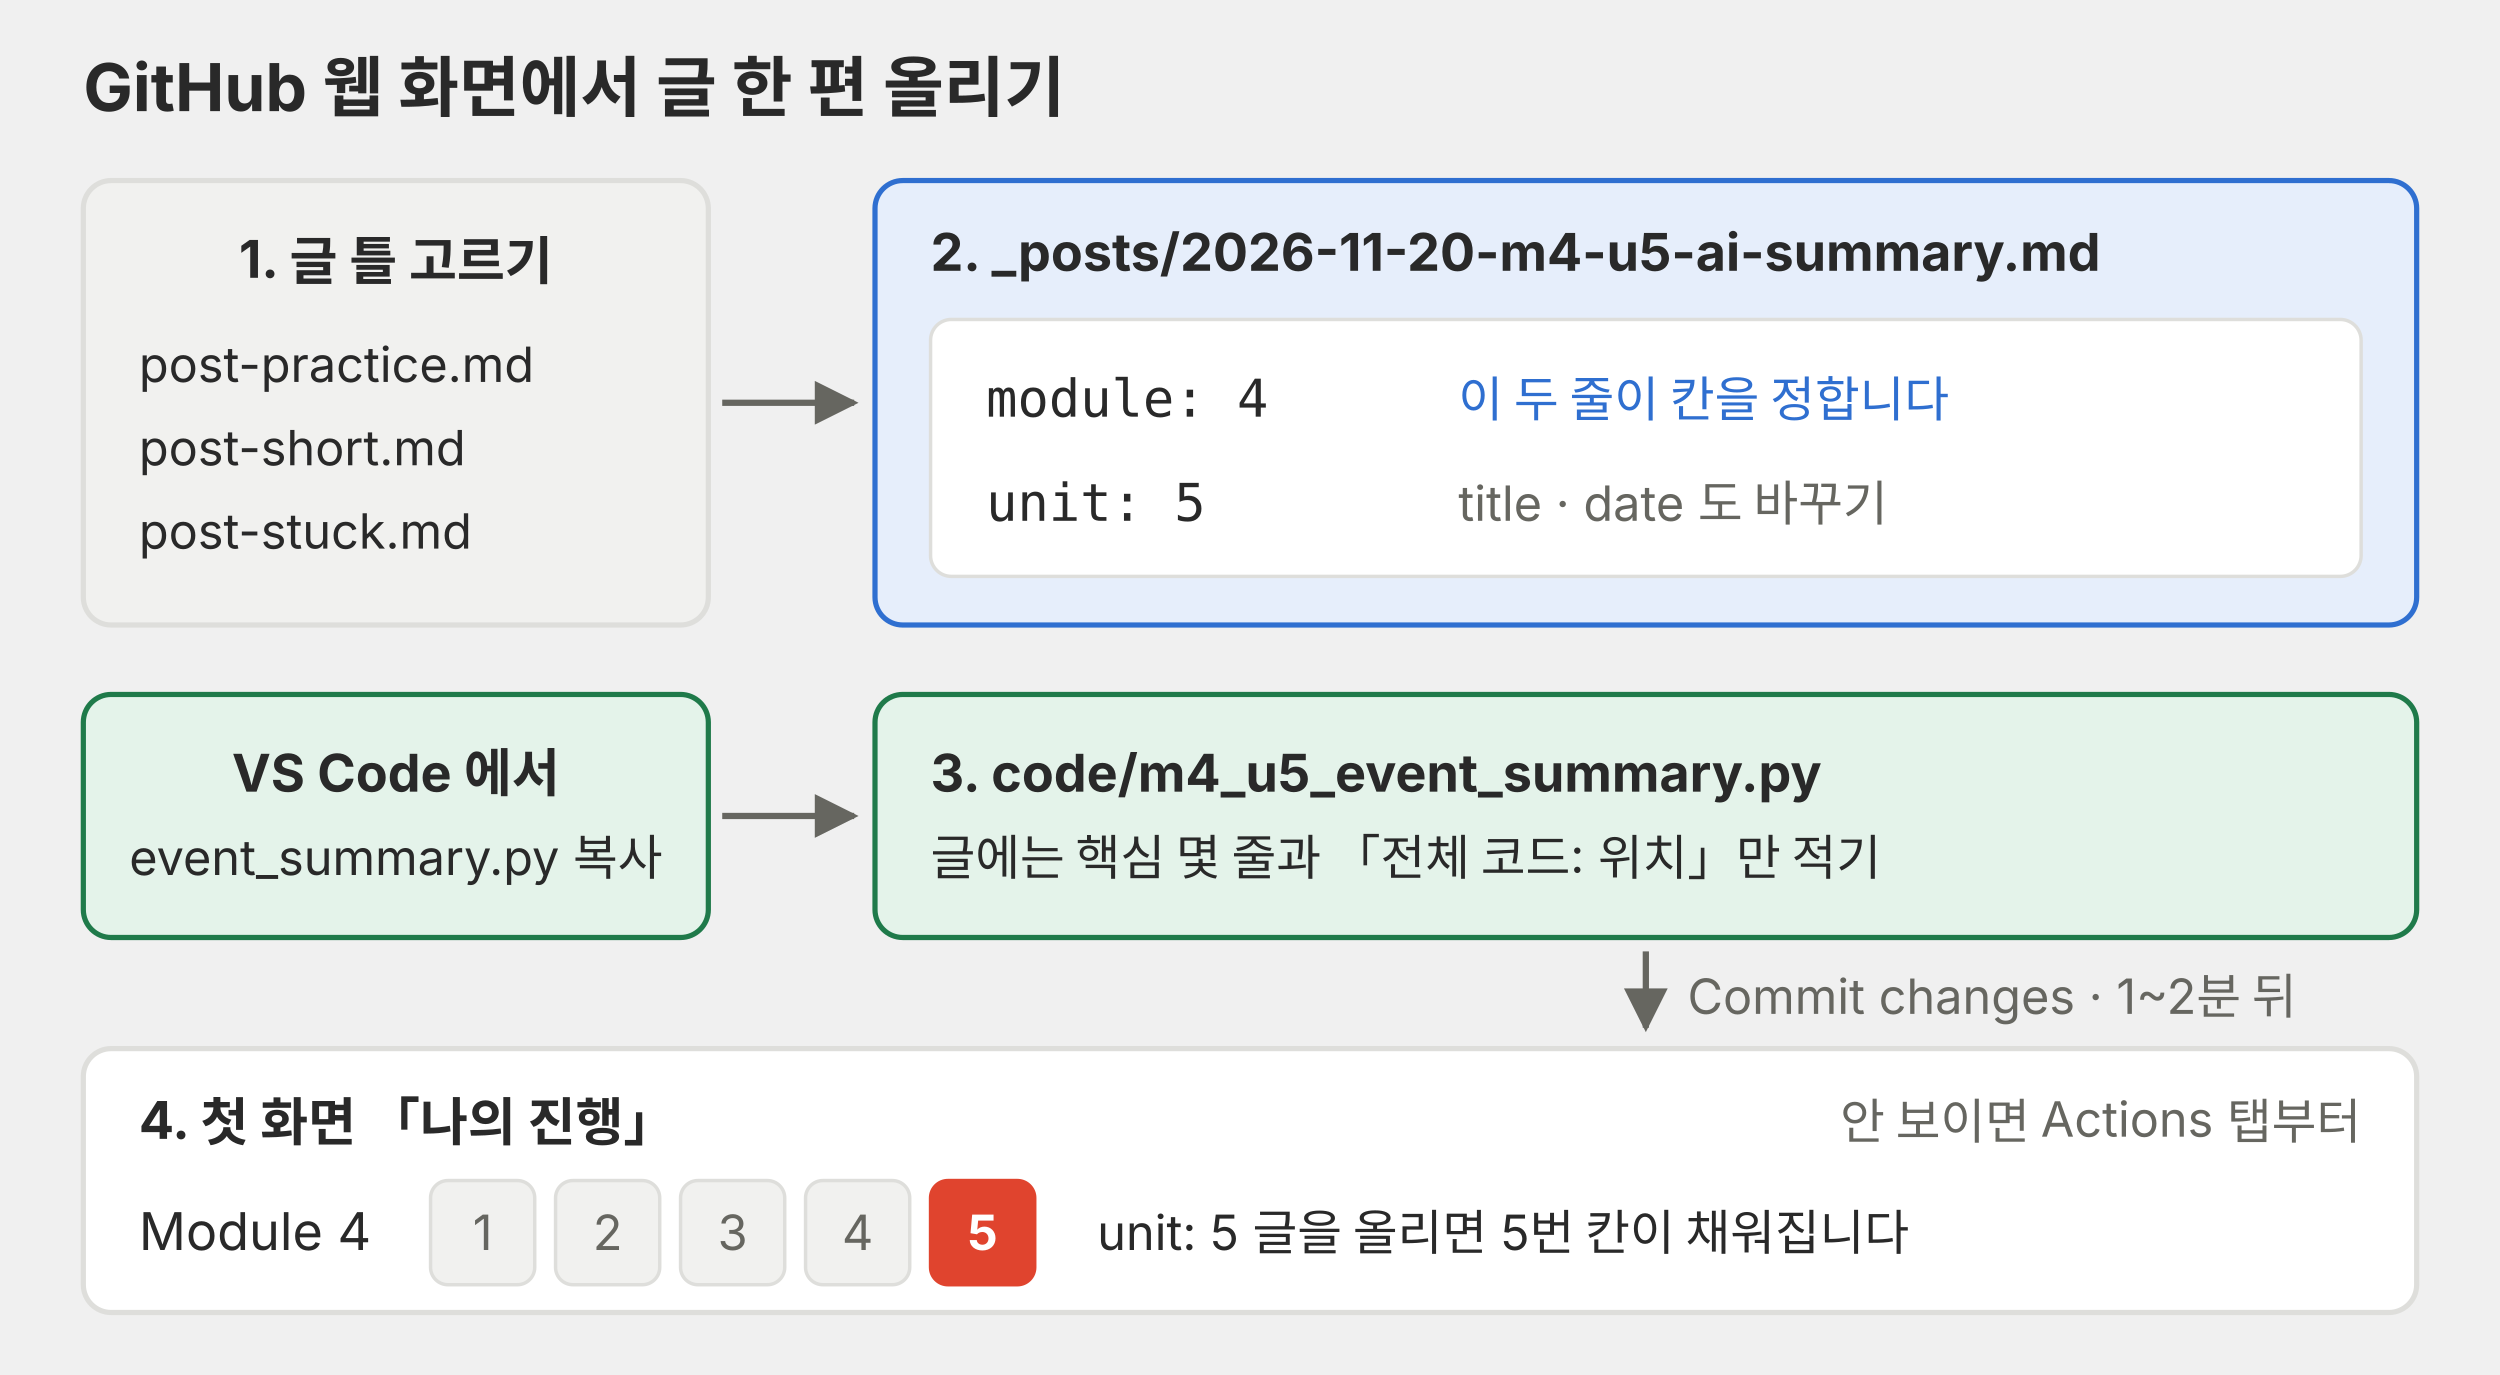
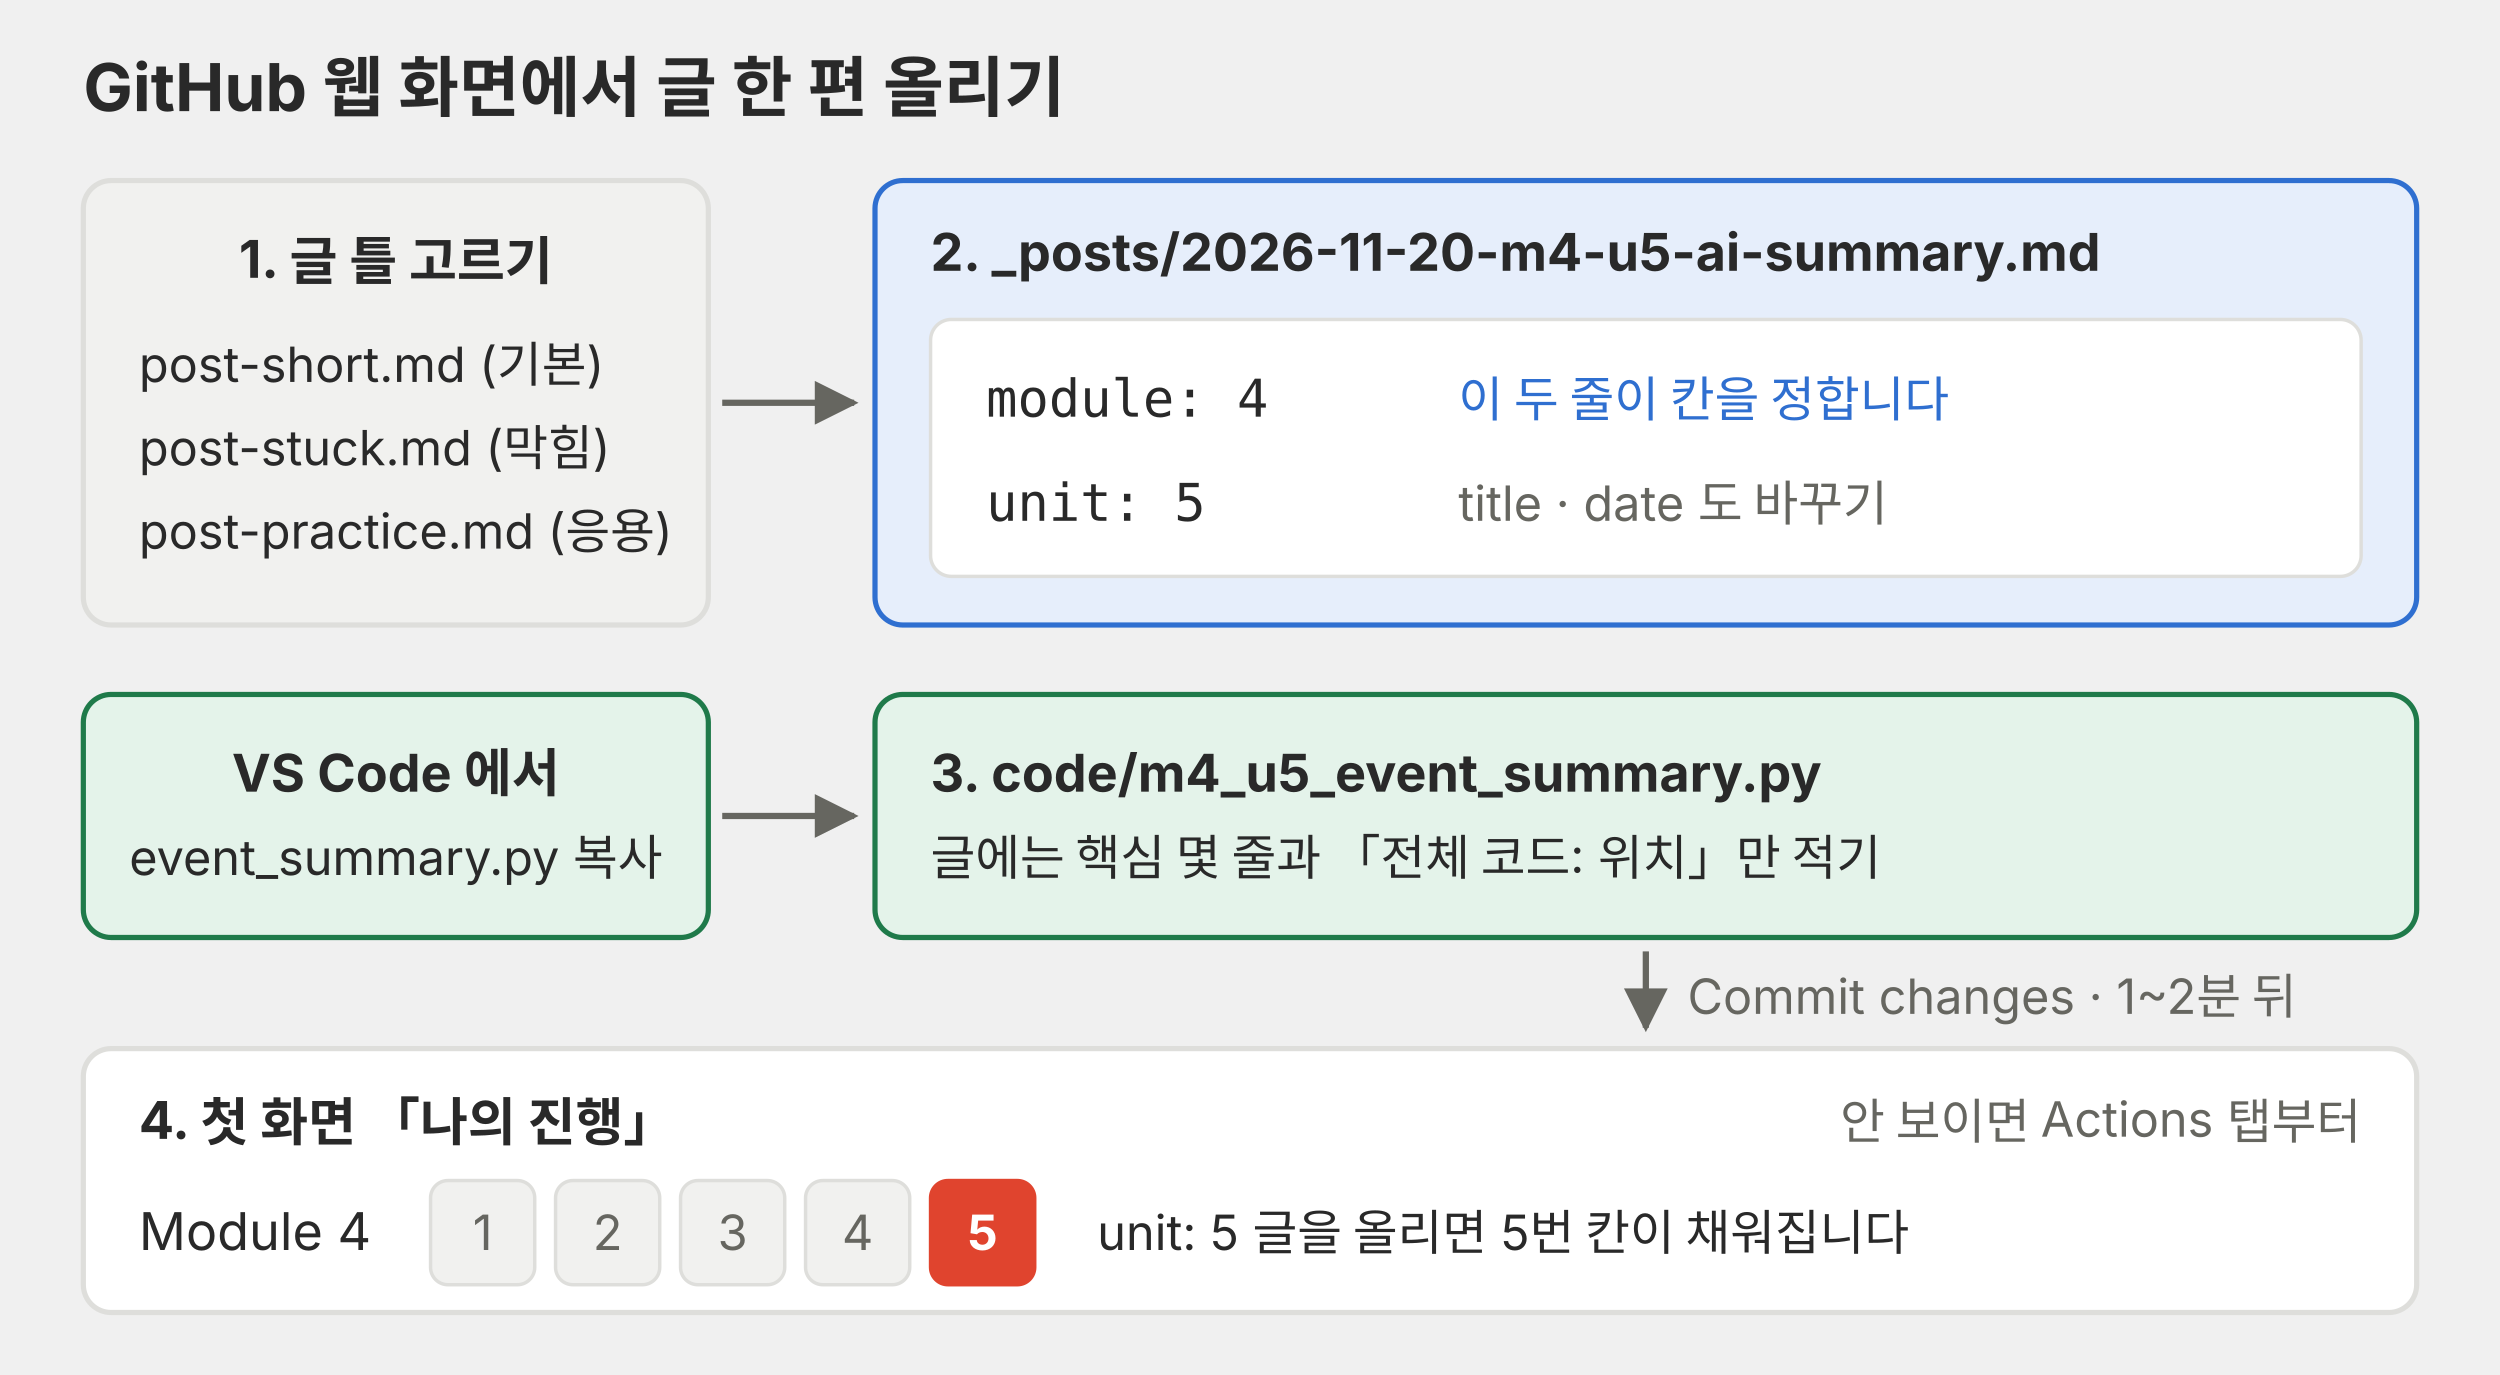
<svg xmlns="http://www.w3.org/2000/svg" viewBox="0 0 720 396" role="img">
  <defs>
    <marker id="a-l09-p02" viewBox="0 0 10 10" refX="9" refY="5" markerWidth="7" markerHeight="7" orient="auto-start-reverse">
      <path d="M0,0 L10,5 L0,10 z" fill="#666660" />
    </marker>
  </defs>
  <g font-family="Pretendard, 'Noto Sans KR', -apple-system, 'Segoe UI', sans-serif" fill="#292929">
    <text x="24" y="32" font-size="19" font-weight="700">GitHub 웹 화면에서 글 한 편 올리기</text>
    <rect x="24" y="52" width="180" height="128" rx="8" fill="#f1f1ef" stroke="#dededb" stroke-width="1.5" />
    <text x="114" y="80" font-size="15" text-anchor="middle" font-weight="700">1. 글 틀 고르기</text>
-     <text x="40" y="110" font-size="14">post-practice.md</text>
-     <text x="40" y="134" font-size="14">post-short.md</text>
-     <text x="40" y="158" font-size="14">post-stuck.md</text>
+     <text x="40" y="110" font-size="14">post-short.md (기본)</text>
+     <text x="40" y="134" font-size="14">post-stuck.md (막힘)</text>
+     <text x="40" y="158" font-size="14">post-practice.md (응용)</text>
    <line x1="208" y1="116" x2="246" y2="116" stroke="#666660" stroke-width="1.8" marker-end="url(#a-l09-p02)" />
    <rect x="252" y="52" width="444" height="128" rx="8" fill="#e6eefb" stroke="#2f6fd0" stroke-width="1.5" />
    <text x="268" y="78" font-size="15" font-weight="700">2. _posts/2026-11-20-m4-u5-ai-summary.md</text>
    <rect x="268" y="92" width="412" height="74" rx="6" fill="#ffffff" stroke="#dededb" />
    <text x="284" y="120" font-size="15" font-family="Menlo, Consolas, monospace">module: 4</text>
    <text x="284" y="150" font-size="15" font-family="Menlo, Consolas, monospace">unit: 5</text>
    <text x="420" y="120" font-size="14" fill="#2f6fd0">이 두 줄이 칸을 정합니다</text>
    <text x="420" y="150" font-size="14" fill="#666660">title · date 도 바꾸기</text>
    <rect x="24" y="200" width="180" height="70" rx="8" fill="#e4f3ea" stroke="#1f7a4a" stroke-width="1.5" />
    <text x="114" y="228" font-size="15" text-anchor="middle" font-weight="700">VS Code 에서</text>
    <text x="114" y="252" font-size="14" text-anchor="middle">event_summary.py 복사</text>
    <line x1="208" y1="235" x2="246" y2="235" stroke="#666660" stroke-width="1.8" marker-end="url(#a-l09-p02)" />
    <rect x="252" y="200" width="444" height="70" rx="8" fill="#e4f3ea" stroke="#1f7a4a" stroke-width="1.5" />
    <text x="268" y="228" font-size="15" font-weight="700">3. code/m4_u5_event_summary.py</text>
    <text x="268" y="252" font-size="14">글에는 핵심 몇 줄과 「전체 코드: 위치」만 적기</text>
    <line x1="474" y1="274" x2="474" y2="296" stroke="#666660" stroke-width="1.8" marker-end="url(#a-l09-p02)" />
    <text x="486" y="292" font-size="14" fill="#666660">Commit changes · 1~2분 뒤</text>
    <rect x="24" y="302" width="672" height="76" rx="8" fill="#ffffff" stroke="#dededb" stroke-width="1.5" />
    <text x="40" y="328" font-size="15" font-weight="700">4. 첫 화면 「나의 진행」</text>
    <text x="680" y="328" font-size="14" text-anchor="end" fill="#666660">안 보이면 Actions 탭부터</text>
    <text x="40" y="360" font-size="15">Module 4</text>
    <rect x="124" y="340" width="30" height="30" rx="5" fill="#f1f1ef" stroke="#dededb" />
    <text x="139" y="360" font-size="14" text-anchor="middle" fill="#666660">1</text>
    <rect x="160" y="340" width="30" height="30" rx="5" fill="#f1f1ef" stroke="#dededb" />
    <text x="175" y="360" font-size="14" text-anchor="middle" fill="#666660">2</text>
    <rect x="196" y="340" width="30" height="30" rx="5" fill="#f1f1ef" stroke="#dededb" />
    <text x="211" y="360" font-size="14" text-anchor="middle" fill="#666660">3</text>
    <rect x="232" y="340" width="30" height="30" rx="5" fill="#f1f1ef" stroke="#dededb" />
    <text x="247" y="360" font-size="14" text-anchor="middle" fill="#666660">4</text>
    <rect x="268" y="340" width="30" height="30" rx="5" fill="#e0442e" stroke="#e0442e" />
    <text x="283" y="360" font-size="14" text-anchor="middle" font-weight="700" fill="#ffffff">5</text>
    <text x="316" y="360" font-size="14">unit: 5 글을 올리면 5번 칸이 채워집니다</text>
  </g>
</svg>
